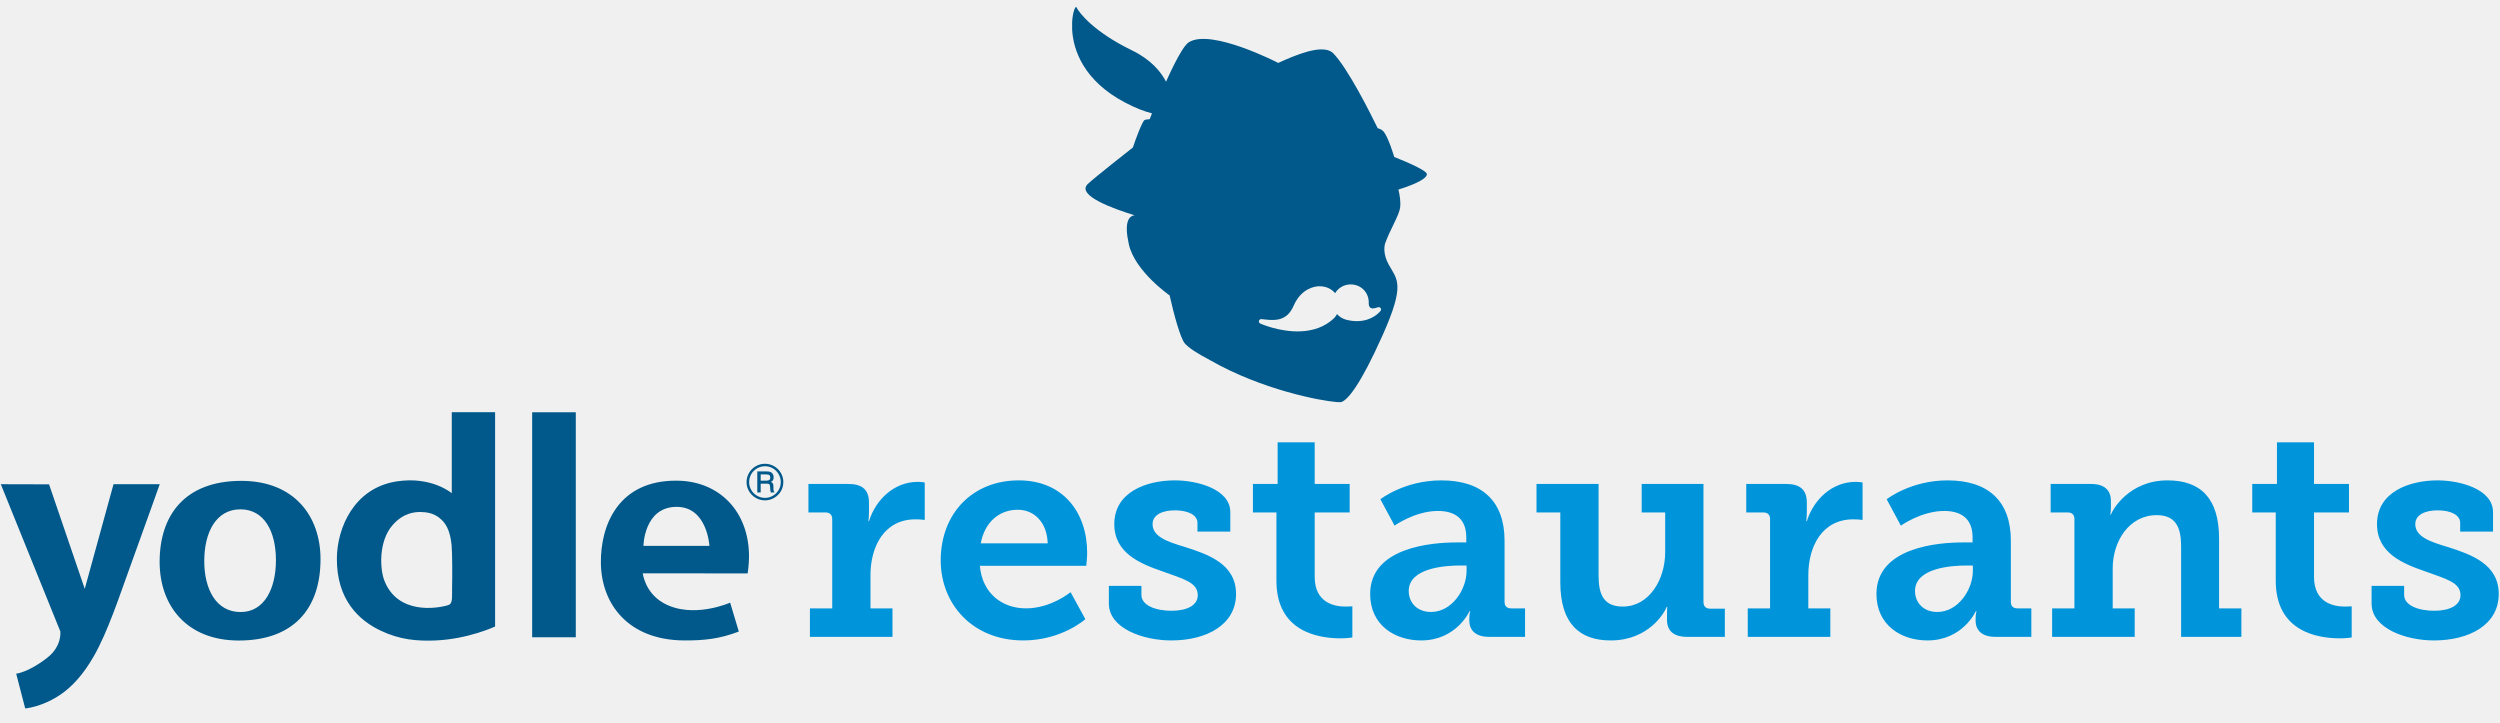
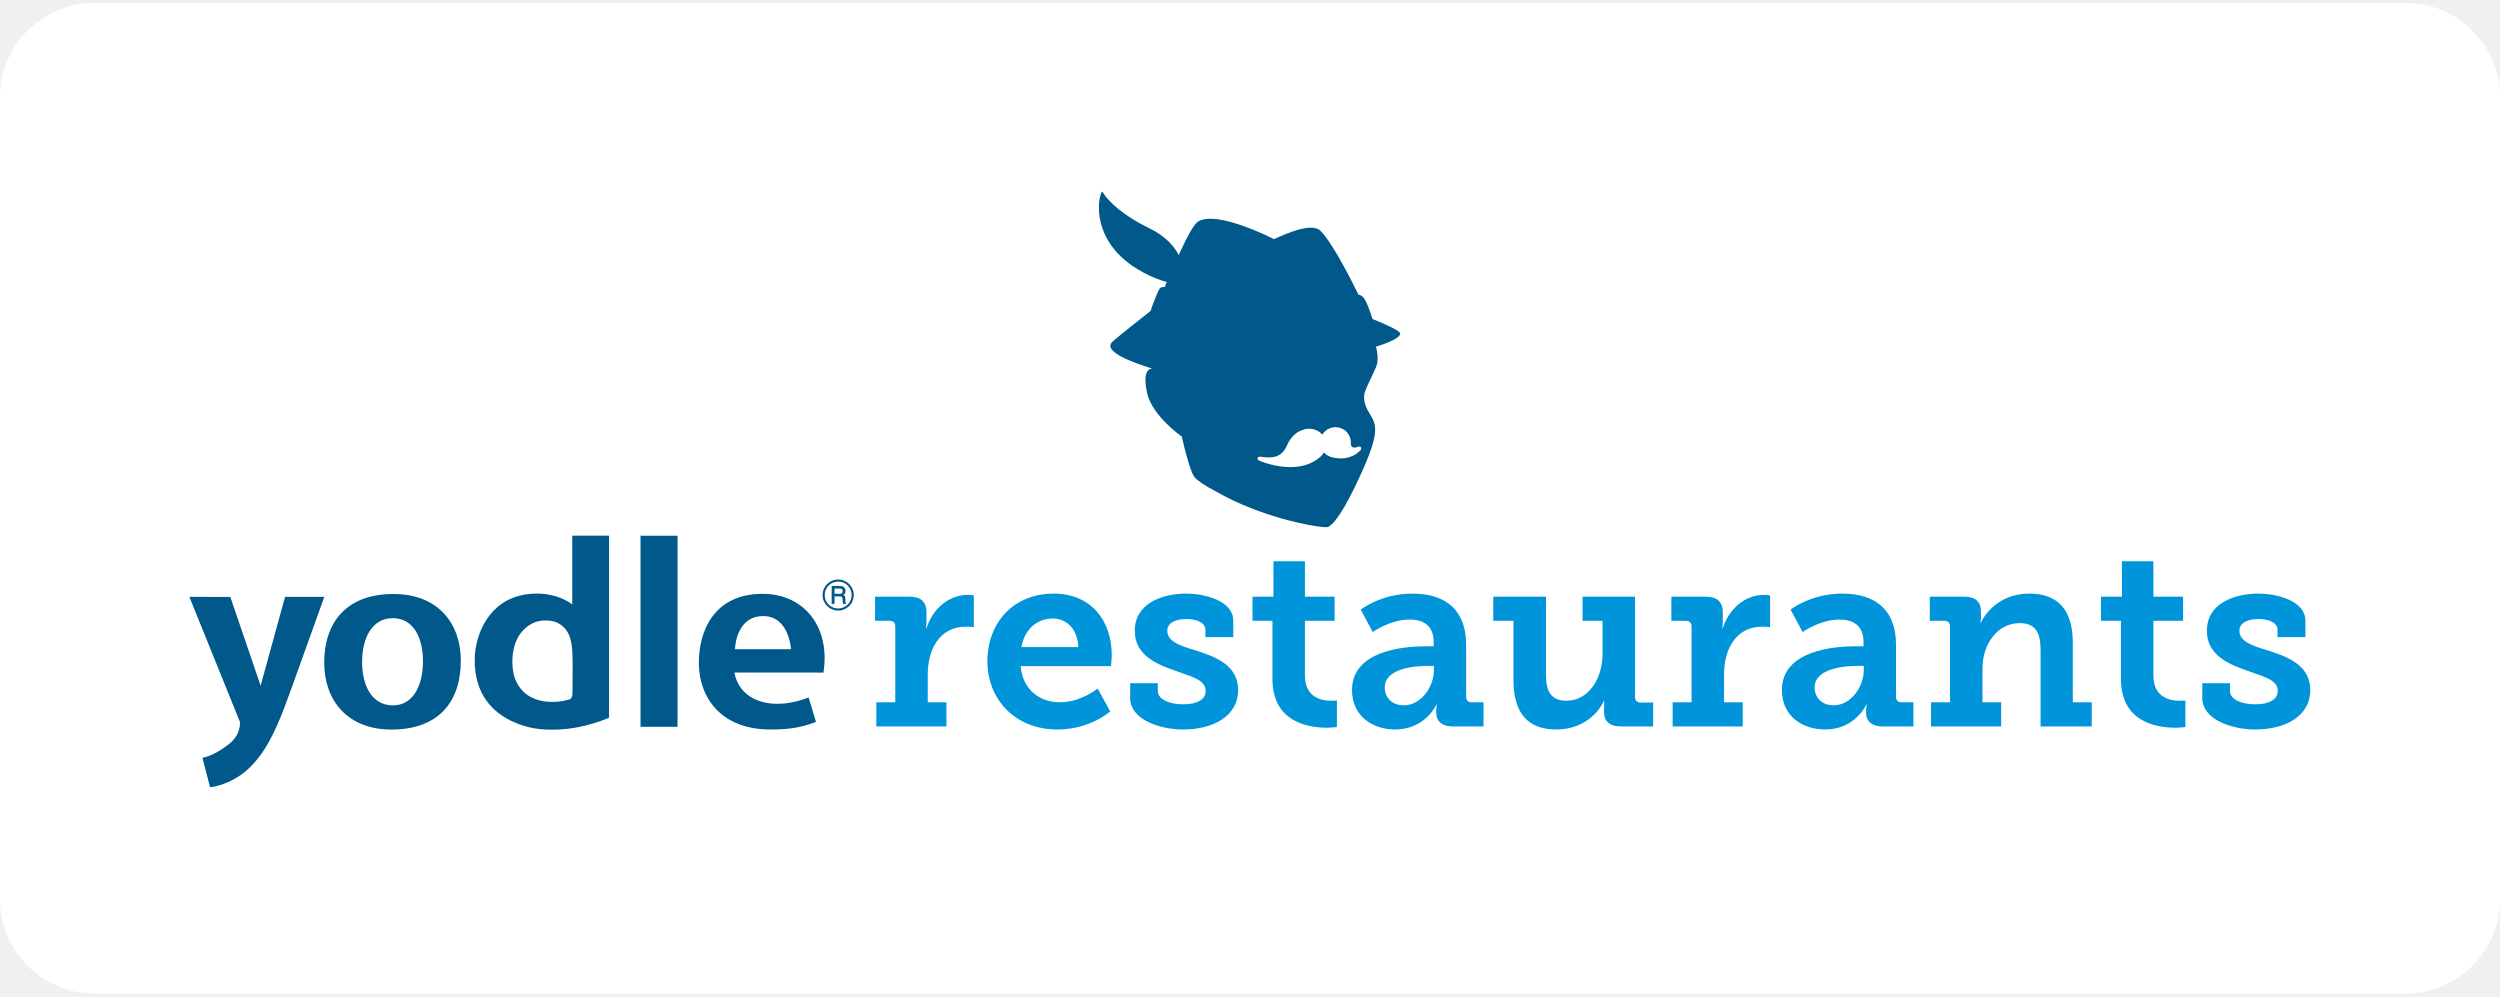
- <svg xmlns="http://www.w3.org/2000/svg" width="360px" height="104px" viewBox="0 0 360 104" version="1.1">
+ <svg xmlns="http://www.w3.org/2000/svg" width="424px" height="169px" viewBox="0 0 424 169" version="1.1">
  <defs />
  <g id="Page-1" stroke="none" stroke-width="1" fill="none" fill-rule="evenodd">
-     <g id="yr-logo">
-       <rect id="bg" x="0" y="0" width="360" height="104" />
-       <g transform="translate(0, 1)">
-         <path d="M116.628,86.605 L119.84,86.605 L119.84,73.741 C119.84,73.137 119.493,72.792 118.885,72.792 L116.412,72.792 L116.412,68.691 L122.183,68.691 C124.136,68.691 125.134,69.512 125.134,71.368 L125.134,72.662 C125.134,73.483 125.047,74.044 125.047,74.044 L125.134,74.044 C126.132,70.893 128.779,68.389 132.164,68.389 C132.684,68.389 133.162,68.476 133.162,68.476 L133.162,73.871 C133.162,73.871 132.598,73.785 131.817,73.785 C127.347,73.785 125.35,77.67 125.35,81.814 L125.35,86.605 L128.518,86.605 L128.518,90.705 L116.628,90.705 L116.628,86.605 Z M146.701,68.174 C153.08,68.174 156.552,72.792 156.552,78.619 C156.552,79.267 156.422,80.476 156.422,80.476 L141.103,80.476 C141.451,84.533 144.402,86.605 147.743,86.605 C151.344,86.605 154.165,84.274 154.165,84.274 L156.291,88.158 C156.291,88.158 152.907,91.223 147.352,91.223 C140.019,91.223 135.462,85.957 135.462,79.698 C135.462,72.922 140.062,68.174 146.701,68.174 C146.701,68.174 140.062,68.174 146.701,68.174 Z M150.867,77.238 C150.781,74.217 148.914,72.404 146.571,72.404 C143.751,72.404 141.754,74.346 141.234,77.238 L150.867,77.238 Z M159.678,83.367 L164.364,83.367 L164.364,84.662 C164.364,86.173 166.404,86.95 168.704,86.95 C170.917,86.95 172.479,86.173 172.479,84.706 C172.479,82.85 170.396,82.375 167.445,81.295 C164.191,80.173 160.458,78.663 160.458,74.475 C160.458,69.814 165.145,68.174 169.181,68.174 C172.392,68.174 177.165,69.425 177.165,72.749 L177.165,75.554 L172.435,75.554 L172.435,74.303 C172.435,73.181 171.134,72.49 169.181,72.49 C167.445,72.49 165.97,73.094 165.97,74.475 C165.97,76.288 168.14,77.022 170.613,77.756 C173.997,78.835 177.99,80.216 177.99,84.533 C177.99,88.979 173.737,91.223 168.66,91.223 C164.625,91.223 159.678,89.497 159.678,85.914 L159.678,83.367 Z M183.806,72.792 L180.421,72.792 L180.421,68.691 L183.979,68.691 L183.979,62.692 L189.317,62.692 L189.317,68.691 L194.351,68.691 L194.351,72.792 L189.317,72.792 L189.317,82.072 C189.317,85.828 192.181,86.346 193.743,86.346 C194.351,86.346 194.741,86.303 194.741,86.303 L194.741,90.792 C194.741,90.792 194.047,90.921 193.049,90.921 C189.924,90.921 183.806,90.015 183.806,82.634 L183.806,72.792 Z M209.757,77.109 L211.145,77.109 L211.145,76.375 C211.145,73.569 209.366,72.577 207.066,72.577 C203.768,72.577 200.817,74.691 200.817,74.691 L198.777,70.893 C198.777,70.893 202.206,68.174 207.543,68.174 C213.488,68.174 216.656,71.238 216.656,76.85 L216.656,85.655 C216.656,86.303 217.003,86.605 217.611,86.605 L219.607,86.605 L219.607,90.705 L214.399,90.705 C212.36,90.705 211.579,89.626 211.579,88.374 L211.579,88.115 C211.579,87.425 211.709,86.993 211.709,86.993 L211.622,86.993 C211.622,86.993 209.757,91.223 204.636,91.223 C200.86,91.223 197.302,89.022 197.302,84.533 C197.302,77.799 206.198,77.109 209.757,77.109 C209.757,77.109 206.198,77.109 209.757,77.109 Z M206.068,87.123 C209.062,87.123 211.189,83.929 211.189,81.166 L211.189,80.432 L210.277,80.432 C208.107,80.432 202.857,80.778 202.857,84.101 C202.857,85.741 204.028,87.123 206.068,87.123 Z M224.685,72.792 L221.257,72.792 L221.257,68.691 L230.196,68.691 L230.196,81.9 C230.196,84.533 230.891,86.346 233.668,86.346 C237.487,86.346 239.787,82.461 239.787,78.49 L239.787,72.792 L236.402,72.792 L236.402,68.691 L245.298,68.691 L245.298,85.698 C245.298,86.303 245.645,86.648 246.252,86.648 L248.378,86.648 L248.378,90.705 L242.911,90.705 C240.958,90.705 240.047,89.799 240.047,88.245 L240.047,87.425 C240.047,86.864 240.09,86.389 240.09,86.389 L240.003,86.389 C239.743,87.123 237.487,91.223 231.932,91.223 C227.506,91.223 224.685,88.849 224.685,82.85 L224.685,72.792 Z M251.677,86.605 L254.889,86.605 L254.889,73.741 C254.889,73.137 254.541,72.792 253.934,72.792 L251.461,72.792 L251.461,68.691 L257.232,68.691 C259.185,68.691 260.183,69.512 260.183,71.368 L260.183,72.662 C260.183,73.483 260.096,74.044 260.096,74.044 L260.183,74.044 C261.181,70.893 263.828,68.389 267.212,68.389 C267.734,68.389 268.211,68.476 268.211,68.476 L268.211,73.871 C268.211,73.871 267.647,73.785 266.866,73.785 C262.396,73.785 260.4,77.67 260.4,81.814 L260.4,86.605 L263.568,86.605 L263.568,90.705 L251.677,90.705 L251.677,86.605 Z M282.662,77.109 L284.051,77.109 L284.051,76.375 C284.051,73.569 282.272,72.577 279.972,72.577 C276.674,72.577 273.723,74.691 273.723,74.691 L271.683,70.893 C271.683,70.893 275.111,68.174 280.449,68.174 C286.394,68.174 289.562,71.238 289.562,76.85 L289.562,85.655 C289.562,86.303 289.909,86.605 290.516,86.605 L292.513,86.605 L292.513,90.705 L287.305,90.705 C285.266,90.705 284.485,89.626 284.485,88.374 L284.485,88.115 C284.485,87.425 284.615,86.993 284.615,86.993 L284.528,86.993 C284.528,86.993 282.662,91.223 277.542,91.223 C273.766,91.223 270.208,89.022 270.208,84.533 C270.208,77.799 279.104,77.109 282.662,77.109 C282.662,77.109 279.104,77.109 282.662,77.109 Z M278.973,87.123 C281.968,87.123 284.094,83.929 284.094,81.166 L284.094,80.432 L283.183,80.432 C281.013,80.432 275.762,80.778 275.762,84.101 C275.762,85.741 276.934,87.123 278.973,87.123 Z M295.507,86.605 L298.718,86.605 L298.718,73.741 C298.718,73.137 298.371,72.792 297.764,72.792 L295.291,72.792 L295.291,68.691 L301.105,68.691 C303.058,68.691 303.969,69.598 303.969,71.152 L303.969,72.145 C303.969,72.619 303.882,73.094 303.882,73.094 L303.969,73.094 C304.23,72.404 306.573,68.174 312.127,68.174 C316.858,68.174 319.548,70.72 319.548,76.547 L319.548,86.605 L322.759,86.605 L322.759,90.705 L314.08,90.705 L314.08,77.67 C314.08,74.994 313.343,73.181 310.565,73.181 C306.573,73.181 304.23,76.979 304.23,80.821 L304.23,86.605 L307.398,86.605 L307.398,90.705 L295.507,90.705 L295.507,86.605 Z M327.708,72.792 L324.323,72.792 L324.323,68.691 L327.881,68.691 L327.881,62.692 L333.219,62.692 L333.219,68.691 L338.252,68.691 L338.252,72.792 L333.219,72.792 L333.219,82.072 C333.219,85.828 336.083,86.346 337.645,86.346 C338.252,86.346 338.643,86.303 338.643,86.303 L338.643,90.792 C338.643,90.792 337.948,90.921 336.951,90.921 C333.826,90.921 327.708,90.015 327.708,82.634 L327.708,72.792 Z M341.508,83.367 L346.195,83.367 L346.195,84.662 C346.195,86.173 348.234,86.95 350.534,86.95 C352.747,86.95 354.309,86.173 354.309,84.706 C354.309,82.85 352.226,82.375 349.276,81.295 C346.021,80.173 342.289,78.663 342.289,74.475 C342.289,69.814 346.976,68.174 351.011,68.174 C354.223,68.174 358.996,69.425 358.996,72.749 L358.996,75.554 L354.266,75.554 L354.266,74.303 C354.266,73.181 352.964,72.49 351.011,72.49 C349.276,72.49 347.801,73.094 347.801,74.475 C347.801,76.288 349.97,77.022 352.444,77.756 C355.828,78.835 359.82,80.216 359.82,84.533 C359.82,88.979 355.568,91.223 350.491,91.223 C346.455,91.223 341.508,89.497 341.508,85.914 L341.508,83.367 Z" id="restaraurants" fill="#0095DB" />
-         <path d="M110.746,68.137 C110.662,68.189 110.51,68.214 110.283,68.214 L109.539,68.214 L109.539,67.315 L110.314,67.315 C110.547,67.315 110.708,67.352 110.791,67.419 C110.884,67.495 110.919,67.608 110.919,67.762 C110.919,67.938 110.863,68.063 110.746,68.137 L110.746,68.137 Z M111.483,69.835 C111.41,69.728 111.375,69.591 111.375,69.43 L111.375,69.09 C111.375,68.87 111.348,68.724 111.301,68.633 C111.256,68.543 111.161,68.468 111.022,68.4 C111.176,68.301 111.274,68.21 111.321,68.128 C111.377,68.015 111.405,67.886 111.405,67.729 C111.405,67.549 111.366,67.392 111.28,67.26 C111.199,67.123 111.095,67.029 110.963,66.969 C110.836,66.911 110.622,66.878 110.323,66.878 L109.051,66.878 L109.051,69.916 L109.539,69.916 L109.539,68.648 L110.296,68.648 C110.489,68.648 110.612,68.657 110.682,68.679 C110.746,68.706 110.791,68.745 110.829,68.803 C110.863,68.86 110.884,68.958 110.893,69.091 L110.917,69.468 C110.931,69.638 110.955,69.787 110.993,69.916 L111.528,69.916 L111.483,69.835 L111.483,69.835 Z M112.131,69.555 C111.927,69.906 111.648,70.184 111.297,70.386 C110.94,70.592 110.559,70.695 110.16,70.695 C109.756,70.695 109.374,70.592 109.016,70.388 C108.664,70.184 108.38,69.909 108.177,69.555 C107.976,69.206 107.874,68.829 107.874,68.425 C107.874,68.015 107.976,67.638 108.177,67.28 C108.38,66.925 108.664,66.646 109.016,66.445 C109.374,66.241 109.756,66.137 110.16,66.137 C110.566,66.137 110.94,66.241 111.297,66.445 C111.644,66.646 111.923,66.925 112.124,67.28 C112.333,67.638 112.432,68.012 112.432,68.413 C112.432,68.825 112.333,69.204 112.131,69.555 L112.131,69.555 Z M112.442,67.1 C112.202,66.688 111.883,66.369 111.473,66.136 C111.069,65.899 110.625,65.784 110.152,65.784 C109.686,65.784 109.237,65.899 108.83,66.136 C108.425,66.369 108.099,66.693 107.859,67.103 C107.621,67.518 107.504,67.957 107.504,68.428 C107.504,68.891 107.621,69.328 107.859,69.736 C108.099,70.141 108.425,70.464 108.835,70.699 C109.241,70.935 109.686,71.053 110.152,71.053 C110.625,71.053 111.066,70.935 111.475,70.698 C111.885,70.46 112.212,70.139 112.449,69.733 C112.686,69.328 112.799,68.887 112.799,68.413 C112.799,67.949 112.686,67.513 112.442,67.1 Z M92.656,77.602 C92.656,77.602 92.727,71.988 97.441,71.988 C101.865,71.988 102.152,77.602 102.152,77.602 L92.656,77.602 Z M107.858,79.153 C107.87,72.661 103.596,68.275 97.502,68.216 C89.015,68.132 86.462,74.654 86.527,80.084 C86.595,85.953 90.433,91.153 98.46,91.223 C101.378,91.244 103.646,90.997 106.389,89.941 L105.142,85.781 C105.142,85.781 99.688,88.213 95.489,85.805 C92.855,84.292 92.56,81.56 92.56,81.56 L107.664,81.568 C107.664,81.568 107.858,80.305 107.858,79.153 Z M76.632,58.362 L82.914,58.362 L82.914,90.768 L76.632,90.768 L76.632,58.362 Z M65.102,83.641 C65.069,85.05 65.237,85.92 64.529,86.141 C62.881,86.654 57.211,87.517 55.329,82.553 C54.709,80.92 54.495,76.952 56.521,74.63 C58.137,72.77 59.865,72.729 60.509,72.729 C61.386,72.729 62.398,72.883 63.253,73.56 C64.134,74.262 64.795,75.219 65.026,77.459 C65.141,78.558 65.138,82.121 65.102,83.641 Z M65.055,58.352 L65.055,70.023 C65.055,70.023 62.154,67.536 57.103,68.324 C50.919,69.292 48.558,75.086 48.51,79.335 C48.451,85.403 51.721,88.326 54.767,89.791 C57.53,91.123 60.087,91.346 62.765,91.224 C67.471,91.013 71.294,89.218 71.294,89.218 L71.294,58.352 L65.055,58.352 Z M34.652,87.133 C31.052,87.133 29.413,83.75 29.413,79.803 C29.413,75.581 31.157,72.343 34.619,72.343 C38.103,72.343 39.735,75.607 39.735,79.674 C39.735,83.758 38.069,87.133 34.652,87.133 Z M34.748,68.244 C26.577,68.244 22.986,73.23 22.986,79.902 C22.986,86.247 26.907,91.235 34.386,91.235 C42.125,91.235 46.154,86.807 46.154,79.508 C46.154,73.363 42.401,68.244 34.748,68.244 Z M3.628,101.015 L2.331,96.013 C2.331,96.013 4.083,95.837 6.794,93.725 C8.975,92.027 8.686,89.923 8.686,89.923 L0.116,68.727 L7.065,68.745 L12.204,83.794 L16.347,68.727 L23.003,68.727 C23.003,68.727 21.07,74.158 18.72,80.656 C17.146,84.978 15.518,89.98 13.505,93.5 C11.989,96.151 10.386,97.866 8.779,98.973 C6.093,100.831 3.628,101.015 3.628,101.015 Z" id="yodle" fill="#00598A" />
-         <path d="M193.104,56.903 C193.106,56.902 193.108,56.902 193.11,56.901 C193.991,56.693 195.841,54.572 199.116,47.229 C202.39,39.885 201.182,39.27 199.987,37.121 C199.228,35.75 199.295,34.687 199.444,34.096 C200.166,32.055 201.473,30.016 201.617,28.899 C201.721,28.072 201.571,27.11 201.37,26.293 C201.371,26.293 205.388,25.122 205.474,24.105 C205.519,23.607 202.98,22.483 200.771,21.605 C200.771,21.605 199.901,18.639 199.178,17.883 C198.977,17.672 198.688,17.542 198.386,17.462 C197.527,15.696 194.057,8.689 191.887,6.572 C190.333,5.304 186.514,6.947 184.067,8.06 C184.067,8.06 174.368,3.042 171.175,5.094 C170.055,5.815 167.914,10.765 167.914,10.765 C167.167,9.324 165.737,7.578 162.994,6.246 C157.396,3.527 155.362,0.778 155.002,0.042 C154.988,0.014 154.971,0 154.951,0 L154.95,2.07420063e-10 C154.79,0.001 154.46,0.854 154.387,2.184 L154.387,3.249 C154.544,6.228 156.058,10.64 162.018,13.773 C163.544,14.574 164.811,15.054 165.883,15.319 C165.68,15.835 165.564,16.151 165.564,16.151 C165.074,16.243 165.102,16.157 164.801,16.304 C164.499,16.452 163.486,19.152 163.137,20.236 C163.137,20.236 157.442,24.704 156.624,25.512 C154.966,27.15 160.394,29.085 163.382,29.997 C162.532,30.113 161.849,31.016 162.552,34.171 C163.418,38.07 168.424,41.535 168.424,41.535 L168.426,41.535 C169.069,44.405 169.984,47.698 170.601,48.433 C171.124,49.054 172.33,49.861 174.302,50.895 C181.757,55.151 190.25,56.74 192.556,56.903 L193.104,56.903 L193.104,56.903 Z M198.525,43.227 L198.521,43.227 C198.51,43.227 198.496,43.228 198.486,43.228 C198.458,43.234 198.433,43.241 198.407,43.251 C198.15,43.349 197.928,43.402 197.741,43.409 C197.537,43.417 197.387,43.37 197.287,43.269 C197.125,43.111 197.094,42.835 197.094,42.719 C197.096,42.707 197.096,42.697 197.096,42.686 C197.099,42.68 197.099,42.678 197.099,42.676 C197.156,41.208 196.1,40.04 194.641,39.959 C194.557,39.958 194.476,39.955 194.393,39.958 C193.491,39.993 192.699,40.476 192.256,41.219 C191.807,40.673 191.142,40.322 190.351,40.237 C190.251,40.227 190.102,40.212 189.963,40.216 L189.918,40.22 L189.9,40.222 C189.332,40.242 187.382,40.51 186.276,43.042 C185.516,44.773 184.351,45.035 183.425,45.07 C182.885,45.092 182.32,45.029 181.778,44.965 L181.653,44.954 C181.636,44.95 181.618,44.95 181.601,44.95 C181.458,44.955 181.329,45.055 181.29,45.194 C181.246,45.353 181.324,45.523 181.476,45.587 C181.589,45.641 184.275,46.828 187.25,46.714 C189.157,46.641 190.745,46.045 191.969,44.946 C192.025,44.897 192.085,44.841 192.149,44.766 C192.165,44.753 192.211,44.701 192.211,44.701 C192.331,44.556 192.44,44.397 192.533,44.229 C192.847,44.587 193.257,44.855 193.721,44.999 C193.742,45.009 193.763,45.016 193.785,45.025 C194.414,45.191 195.023,45.265 195.6,45.241 C197.636,45.164 198.664,43.94 198.794,43.776 C198.846,43.717 198.876,43.634 198.874,43.549 C198.864,43.365 198.711,43.222 198.525,43.227 C198.525,43.227 198.711,43.222 198.525,43.227 L198.525,43.227 Z" id="hans" fill="#00598A" />
+     <g id="Group-2">
+       <rect id="Rectangle" fill="#FFFFFF" x="0" y="0.5" width="424" height="168" rx="16" />
+       <g id="yodlerestaurants-logo" transform="translate(32, 32.5)">
+         <g id="Page-1">
+           <g id="yr-logo">
+             <rect id="bg" x="0" y="0" width="360" height="104" />
+             <g id="Group">
+               <path d="M116.628,86.605 L119.84,86.605 L119.84,73.741 C119.84,73.137 119.493,72.792 118.885,72.792 L116.412,72.792 L116.412,68.691 L122.183,68.691 C124.136,68.691 125.134,69.512 125.134,71.368 L125.134,72.662 C125.134,73.483 125.047,74.044 125.047,74.044 L125.134,74.044 C126.132,70.893 128.779,68.389 132.164,68.389 C132.684,68.389 133.162,68.476 133.162,68.476 L133.162,73.871 C133.162,73.871 132.598,73.785 131.817,73.785 C127.347,73.785 125.35,77.67 125.35,81.814 L125.35,86.605 L128.518,86.605 L128.518,90.705 L116.628,90.705 L116.628,86.605 L116.628,86.605 Z M146.701,68.174 C153.08,68.174 156.552,72.792 156.552,78.619 C156.552,79.267 156.422,80.476 156.422,80.476 L141.103,80.476 C141.451,84.533 144.402,86.605 147.743,86.605 C151.344,86.605 154.165,84.274 154.165,84.274 L156.291,88.158 C156.291,88.158 152.907,91.223 147.352,91.223 C140.019,91.223 135.462,85.957 135.462,79.698 C135.462,72.922 140.062,68.174 146.701,68.174 C146.701,68.174 140.062,68.174 146.701,68.174 L146.701,68.174 Z M150.867,77.238 C150.781,74.217 148.914,72.404 146.571,72.404 C143.751,72.404 141.754,74.346 141.234,77.238 L150.867,77.238 L150.867,77.238 Z M159.678,83.367 L164.364,83.367 L164.364,84.662 C164.364,86.173 166.404,86.95 168.704,86.95 C170.917,86.95 172.479,86.173 172.479,84.706 C172.479,82.85 170.396,82.375 167.445,81.295 C164.191,80.173 160.458,78.663 160.458,74.475 C160.458,69.814 165.145,68.174 169.181,68.174 C172.392,68.174 177.165,69.425 177.165,72.749 L177.165,75.554 L172.435,75.554 L172.435,74.303 C172.435,73.181 171.134,72.49 169.181,72.49 C167.445,72.49 165.97,73.094 165.97,74.475 C165.97,76.288 168.14,77.022 170.613,77.756 C173.997,78.835 177.99,80.216 177.99,84.533 C177.99,88.979 173.737,91.223 168.66,91.223 C164.625,91.223 159.678,89.497 159.678,85.914 L159.678,83.367 L159.678,83.367 Z M183.806,72.792 L180.421,72.792 L180.421,68.691 L183.979,68.691 L183.979,62.692 L189.317,62.692 L189.317,68.691 L194.351,68.691 L194.351,72.792 L189.317,72.792 L189.317,82.072 C189.317,85.828 192.181,86.346 193.743,86.346 C194.351,86.346 194.741,86.303 194.741,86.303 L194.741,90.792 C194.741,90.792 194.047,90.921 193.049,90.921 C189.924,90.921 183.806,90.015 183.806,82.634 L183.806,72.792 L183.806,72.792 Z M209.757,77.109 L211.145,77.109 L211.145,76.375 C211.145,73.569 209.366,72.577 207.066,72.577 C203.768,72.577 200.817,74.691 200.817,74.691 L198.777,70.893 C198.777,70.893 202.206,68.174 207.543,68.174 C213.488,68.174 216.656,71.238 216.656,76.85 L216.656,85.655 C216.656,86.303 217.003,86.605 217.611,86.605 L219.607,86.605 L219.607,90.705 L214.399,90.705 C212.36,90.705 211.579,89.626 211.579,88.374 L211.579,88.115 C211.579,87.425 211.709,86.993 211.709,86.993 L211.622,86.993 C211.622,86.993 209.757,91.223 204.636,91.223 C200.86,91.223 197.302,89.022 197.302,84.533 C197.302,77.799 206.198,77.109 209.757,77.109 C209.757,77.109 206.198,77.109 209.757,77.109 L209.757,77.109 Z M206.068,87.123 C209.062,87.123 211.189,83.929 211.189,81.166 L211.189,80.432 L210.277,80.432 C208.107,80.432 202.857,80.778 202.857,84.101 C202.857,85.741 204.028,87.123 206.068,87.123 L206.068,87.123 Z M224.685,72.792 L221.257,72.792 L221.257,68.691 L230.196,68.691 L230.196,81.9 C230.196,84.533 230.891,86.346 233.668,86.346 C237.487,86.346 239.787,82.461 239.787,78.49 L239.787,72.792 L236.402,72.792 L236.402,68.691 L245.298,68.691 L245.298,85.698 C245.298,86.303 245.645,86.648 246.252,86.648 L248.378,86.648 L248.378,90.705 L242.911,90.705 C240.958,90.705 240.047,89.799 240.047,88.245 L240.047,87.425 C240.047,86.864 240.09,86.389 240.09,86.389 L240.003,86.389 C239.743,87.123 237.487,91.223 231.932,91.223 C227.506,91.223 224.685,88.849 224.685,82.85 L224.685,72.792 L224.685,72.792 Z M251.677,86.605 L254.889,86.605 L254.889,73.741 C254.889,73.137 254.541,72.792 253.934,72.792 L251.461,72.792 L251.461,68.691 L257.232,68.691 C259.185,68.691 260.183,69.512 260.183,71.368 L260.183,72.662 C260.183,73.483 260.096,74.044 260.096,74.044 L260.183,74.044 C261.181,70.893 263.828,68.389 267.212,68.389 C267.734,68.389 268.211,68.476 268.211,68.476 L268.211,73.871 C268.211,73.871 267.647,73.785 266.866,73.785 C262.396,73.785 260.4,77.67 260.4,81.814 L260.4,86.605 L263.568,86.605 L263.568,90.705 L251.677,90.705 L251.677,86.605 L251.677,86.605 Z M282.662,77.109 L284.051,77.109 L284.051,76.375 C284.051,73.569 282.272,72.577 279.972,72.577 C276.674,72.577 273.723,74.691 273.723,74.691 L271.683,70.893 C271.683,70.893 275.111,68.174 280.449,68.174 C286.394,68.174 289.562,71.238 289.562,76.85 L289.562,85.655 C289.562,86.303 289.909,86.605 290.516,86.605 L292.513,86.605 L292.513,90.705 L287.305,90.705 C285.266,90.705 284.485,89.626 284.485,88.374 L284.485,88.115 C284.485,87.425 284.615,86.993 284.615,86.993 L284.528,86.993 C284.528,86.993 282.662,91.223 277.542,91.223 C273.766,91.223 270.208,89.022 270.208,84.533 C270.208,77.799 279.104,77.109 282.662,77.109 C282.662,77.109 279.104,77.109 282.662,77.109 L282.662,77.109 Z M278.973,87.123 C281.968,87.123 284.094,83.929 284.094,81.166 L284.094,80.432 L283.183,80.432 C281.013,80.432 275.762,80.778 275.762,84.101 C275.762,85.741 276.934,87.123 278.973,87.123 L278.973,87.123 Z M295.507,86.605 L298.718,86.605 L298.718,73.741 C298.718,73.137 298.371,72.792 297.764,72.792 L295.291,72.792 L295.291,68.691 L301.105,68.691 C303.058,68.691 303.969,69.598 303.969,71.152 L303.969,72.145 C303.969,72.619 303.882,73.094 303.882,73.094 L303.969,73.094 C304.23,72.404 306.573,68.174 312.127,68.174 C316.858,68.174 319.548,70.72 319.548,76.547 L319.548,86.605 L322.759,86.605 L322.759,90.705 L314.08,90.705 L314.08,77.67 C314.08,74.994 313.343,73.181 310.565,73.181 C306.573,73.181 304.23,76.979 304.23,80.821 L304.23,86.605 L307.398,86.605 L307.398,90.705 L295.507,90.705 L295.507,86.605 L295.507,86.605 Z M327.708,72.792 L324.323,72.792 L324.323,68.691 L327.881,68.691 L327.881,62.692 L333.219,62.692 L333.219,68.691 L338.252,68.691 L338.252,72.792 L333.219,72.792 L333.219,82.072 C333.219,85.828 336.083,86.346 337.645,86.346 C338.252,86.346 338.643,86.303 338.643,86.303 L338.643,90.792 C338.643,90.792 337.948,90.921 336.951,90.921 C333.826,90.921 327.708,90.015 327.708,82.634 L327.708,72.792 L327.708,72.792 Z M341.508,83.367 L346.195,83.367 L346.195,84.662 C346.195,86.173 348.234,86.95 350.534,86.95 C352.747,86.95 354.309,86.173 354.309,84.706 C354.309,82.85 352.226,82.375 349.276,81.295 C346.021,80.173 342.289,78.663 342.289,74.475 C342.289,69.814 346.976,68.174 351.011,68.174 C354.223,68.174 358.996,69.425 358.996,72.749 L358.996,75.554 L354.266,75.554 L354.266,74.303 C354.266,73.181 352.964,72.49 351.011,72.49 C349.276,72.49 347.801,73.094 347.801,74.475 C347.801,76.288 349.97,77.022 352.444,77.756 C355.828,78.835 359.82,80.216 359.82,84.533 C359.82,88.979 355.568,91.223 350.491,91.223 C346.455,91.223 341.508,89.497 341.508,85.914 L341.508,83.367 L341.508,83.367 Z" id="restaraurants" fill="#0095DB" />
+               <path d="M110.746,68.137 C110.662,68.189 110.51,68.214 110.283,68.214 L109.539,68.214 L109.539,67.315 L110.314,67.315 C110.547,67.315 110.708,67.352 110.791,67.419 C110.884,67.495 110.919,67.608 110.919,67.762 C110.919,67.938 110.863,68.063 110.746,68.137 L110.746,68.137 L110.746,68.137 Z M111.483,69.835 C111.41,69.728 111.375,69.591 111.375,69.43 L111.375,69.09 C111.375,68.87 111.348,68.724 111.301,68.633 C111.256,68.543 111.161,68.468 111.022,68.4 C111.176,68.301 111.274,68.21 111.321,68.128 C111.377,68.015 111.405,67.886 111.405,67.729 C111.405,67.549 111.366,67.392 111.28,67.26 C111.199,67.123 111.095,67.029 110.963,66.969 C110.836,66.911 110.622,66.878 110.323,66.878 L109.051,66.878 L109.051,69.916 L109.539,69.916 L109.539,68.648 L110.296,68.648 C110.489,68.648 110.612,68.657 110.682,68.679 C110.746,68.706 110.791,68.745 110.829,68.803 C110.863,68.86 110.884,68.958 110.893,69.091 L110.917,69.468 C110.931,69.638 110.955,69.787 110.993,69.916 L111.528,69.916 L111.483,69.835 L111.483,69.835 L111.483,69.835 Z M112.131,69.555 C111.927,69.906 111.648,70.184 111.297,70.386 C110.94,70.592 110.559,70.695 110.16,70.695 C109.756,70.695 109.374,70.592 109.016,70.388 C108.664,70.184 108.38,69.909 108.177,69.555 C107.976,69.206 107.874,68.829 107.874,68.425 C107.874,68.015 107.976,67.638 108.177,67.28 C108.38,66.925 108.664,66.646 109.016,66.445 C109.374,66.241 109.756,66.137 110.16,66.137 C110.566,66.137 110.94,66.241 111.297,66.445 C111.644,66.646 111.923,66.925 112.124,67.28 C112.333,67.638 112.432,68.012 112.432,68.413 C112.432,68.825 112.333,69.204 112.131,69.555 L112.131,69.555 L112.131,69.555 Z M112.442,67.1 C112.202,66.688 111.883,66.369 111.473,66.136 C111.069,65.899 110.625,65.784 110.152,65.784 C109.686,65.784 109.237,65.899 108.83,66.136 C108.425,66.369 108.099,66.693 107.859,67.103 C107.621,67.518 107.504,67.957 107.504,68.428 C107.504,68.891 107.621,69.328 107.859,69.736 C108.099,70.141 108.425,70.464 108.835,70.699 C109.241,70.935 109.686,71.053 110.152,71.053 C110.625,71.053 111.066,70.935 111.475,70.698 C111.885,70.46 112.212,70.139 112.449,69.733 C112.686,69.328 112.799,68.887 112.799,68.413 C112.799,67.949 112.686,67.513 112.442,67.1 L112.442,67.1 Z M92.656,77.602 C92.656,77.602 92.727,71.988 97.441,71.988 C101.865,71.988 102.152,77.602 102.152,77.602 L92.656,77.602 L92.656,77.602 Z M107.858,79.153 C107.87,72.661 103.596,68.275 97.502,68.216 C89.015,68.132 86.462,74.654 86.527,80.084 C86.595,85.953 90.433,91.153 98.46,91.223 C101.378,91.244 103.646,90.997 106.389,89.941 L105.142,85.781 C105.142,85.781 99.688,88.213 95.489,85.805 C92.855,84.292 92.56,81.56 92.56,81.56 L107.664,81.568 C107.664,81.568 107.858,80.305 107.858,79.153 L107.858,79.153 Z M76.632,58.362 L82.914,58.362 L82.914,90.768 L76.632,90.768 L76.632,58.362 L76.632,58.362 Z M65.102,83.641 C65.069,85.05 65.237,85.92 64.529,86.141 C62.881,86.654 57.211,87.517 55.329,82.553 C54.709,80.92 54.495,76.952 56.521,74.63 C58.137,72.77 59.865,72.729 60.509,72.729 C61.386,72.729 62.398,72.883 63.253,73.56 C64.134,74.262 64.795,75.219 65.026,77.459 C65.141,78.558 65.138,82.121 65.102,83.641 L65.102,83.641 Z M65.055,58.352 L65.055,70.023 C65.055,70.023 62.154,67.536 57.103,68.324 C50.919,69.292 48.558,75.086 48.51,79.335 C48.451,85.403 51.721,88.326 54.767,89.791 C57.53,91.123 60.087,91.346 62.765,91.224 C67.471,91.013 71.294,89.218 71.294,89.218 L71.294,58.352 L65.055,58.352 L65.055,58.352 Z M34.652,87.133 C31.052,87.133 29.413,83.75 29.413,79.803 C29.413,75.581 31.157,72.343 34.619,72.343 C38.103,72.343 39.735,75.607 39.735,79.674 C39.735,83.758 38.069,87.133 34.652,87.133 L34.652,87.133 Z M34.748,68.244 C26.577,68.244 22.986,73.23 22.986,79.902 C22.986,86.247 26.907,91.235 34.386,91.235 C42.125,91.235 46.154,86.807 46.154,79.508 C46.154,73.363 42.401,68.244 34.748,68.244 L34.748,68.244 Z M3.628,101.015 L2.331,96.013 C2.331,96.013 4.083,95.837 6.794,93.725 C8.975,92.027 8.686,89.923 8.686,89.923 L0.116,68.727 L7.065,68.745 L12.204,83.794 L16.347,68.727 L23.003,68.727 C23.003,68.727 21.07,74.158 18.72,80.656 C17.146,84.978 15.518,89.98 13.505,93.5 C11.989,96.151 10.386,97.866 8.779,98.973 C6.093,100.831 3.628,101.015 3.628,101.015 L3.628,101.015 Z" id="yodle" fill="#00598A" />
+               <path d="M193.104,56.903 C193.106,56.902 193.108,56.902 193.11,56.901 C193.991,56.693 195.841,54.572 199.116,47.229 C202.39,39.885 201.182,39.27 199.987,37.121 C199.228,35.75 199.295,34.687 199.444,34.096 C200.166,32.055 201.473,30.016 201.617,28.899 C201.721,28.072 201.571,27.11 201.37,26.293 C201.371,26.293 205.388,25.122 205.474,24.105 C205.519,23.607 202.98,22.483 200.771,21.605 C200.771,21.605 199.901,18.639 199.178,17.883 C198.977,17.672 198.688,17.542 198.386,17.462 C197.527,15.696 194.057,8.689 191.887,6.572 C190.333,5.304 186.514,6.947 184.067,8.06 C184.067,8.06 174.368,3.042 171.175,5.094 C170.055,5.815 167.914,10.765 167.914,10.765 C167.167,9.324 165.737,7.578 162.994,6.246 C157.396,3.527 155.362,0.778 155.002,0.042 C154.988,0.014 154.971,0 154.951,0 L154.95,2.07420063e-10 C154.79,0.001 154.46,0.854 154.387,2.184 L154.387,3.249 C154.544,6.228 156.058,10.64 162.018,13.773 C163.544,14.574 164.811,15.054 165.883,15.319 C165.68,15.835 165.564,16.151 165.564,16.151 C165.074,16.243 165.102,16.157 164.801,16.304 C164.499,16.452 163.486,19.152 163.137,20.236 C163.137,20.236 157.442,24.704 156.624,25.512 C154.966,27.15 160.394,29.085 163.382,29.997 C162.532,30.113 161.849,31.016 162.552,34.171 C163.418,38.07 168.424,41.535 168.424,41.535 L168.426,41.535 C169.069,44.405 169.984,47.698 170.601,48.433 C171.124,49.054 172.33,49.861 174.302,50.895 C181.757,55.151 190.25,56.74 192.556,56.903 L193.104,56.903 L193.104,56.903 L193.104,56.903 Z M198.525,43.227 L198.521,43.227 C198.51,43.227 198.496,43.228 198.486,43.228 C198.458,43.234 198.433,43.241 198.407,43.251 C198.15,43.349 197.928,43.402 197.741,43.409 C197.537,43.417 197.387,43.37 197.287,43.269 C197.125,43.111 197.094,42.835 197.094,42.719 C197.096,42.707 197.096,42.697 197.096,42.686 C197.099,42.68 197.099,42.678 197.099,42.676 C197.156,41.208 196.1,40.04 194.641,39.959 C194.557,39.958 194.476,39.955 194.393,39.958 C193.491,39.993 192.699,40.476 192.256,41.219 C191.807,40.673 191.142,40.322 190.351,40.237 C190.251,40.227 190.102,40.212 189.963,40.216 L189.918,40.22 L189.9,40.222 C189.332,40.242 187.382,40.51 186.276,43.042 C185.516,44.773 184.351,45.035 183.425,45.07 C182.885,45.092 182.32,45.029 181.778,44.965 L181.653,44.954 C181.636,44.95 181.618,44.95 181.601,44.95 C181.458,44.955 181.329,45.055 181.29,45.194 C181.246,45.353 181.324,45.523 181.476,45.587 C181.589,45.641 184.275,46.828 187.25,46.714 C189.157,46.641 190.745,46.045 191.969,44.946 C192.025,44.897 192.085,44.841 192.149,44.766 C192.165,44.753 192.211,44.701 192.211,44.701 C192.331,44.556 192.44,44.397 192.533,44.229 C192.847,44.587 193.257,44.855 193.721,44.999 C193.742,45.009 193.763,45.016 193.785,45.025 C194.414,45.191 195.023,45.265 195.6,45.241 C197.636,45.164 198.664,43.94 198.794,43.776 C198.846,43.717 198.876,43.634 198.874,43.549 C198.864,43.365 198.711,43.222 198.525,43.227 C198.525,43.227 198.711,43.222 198.525,43.227 L198.525,43.227 L198.525,43.227 Z" id="hans" fill="#00598A" />
+             </g>
+           </g>
+         </g>
      </g>
    </g>
  </g>
</svg>
